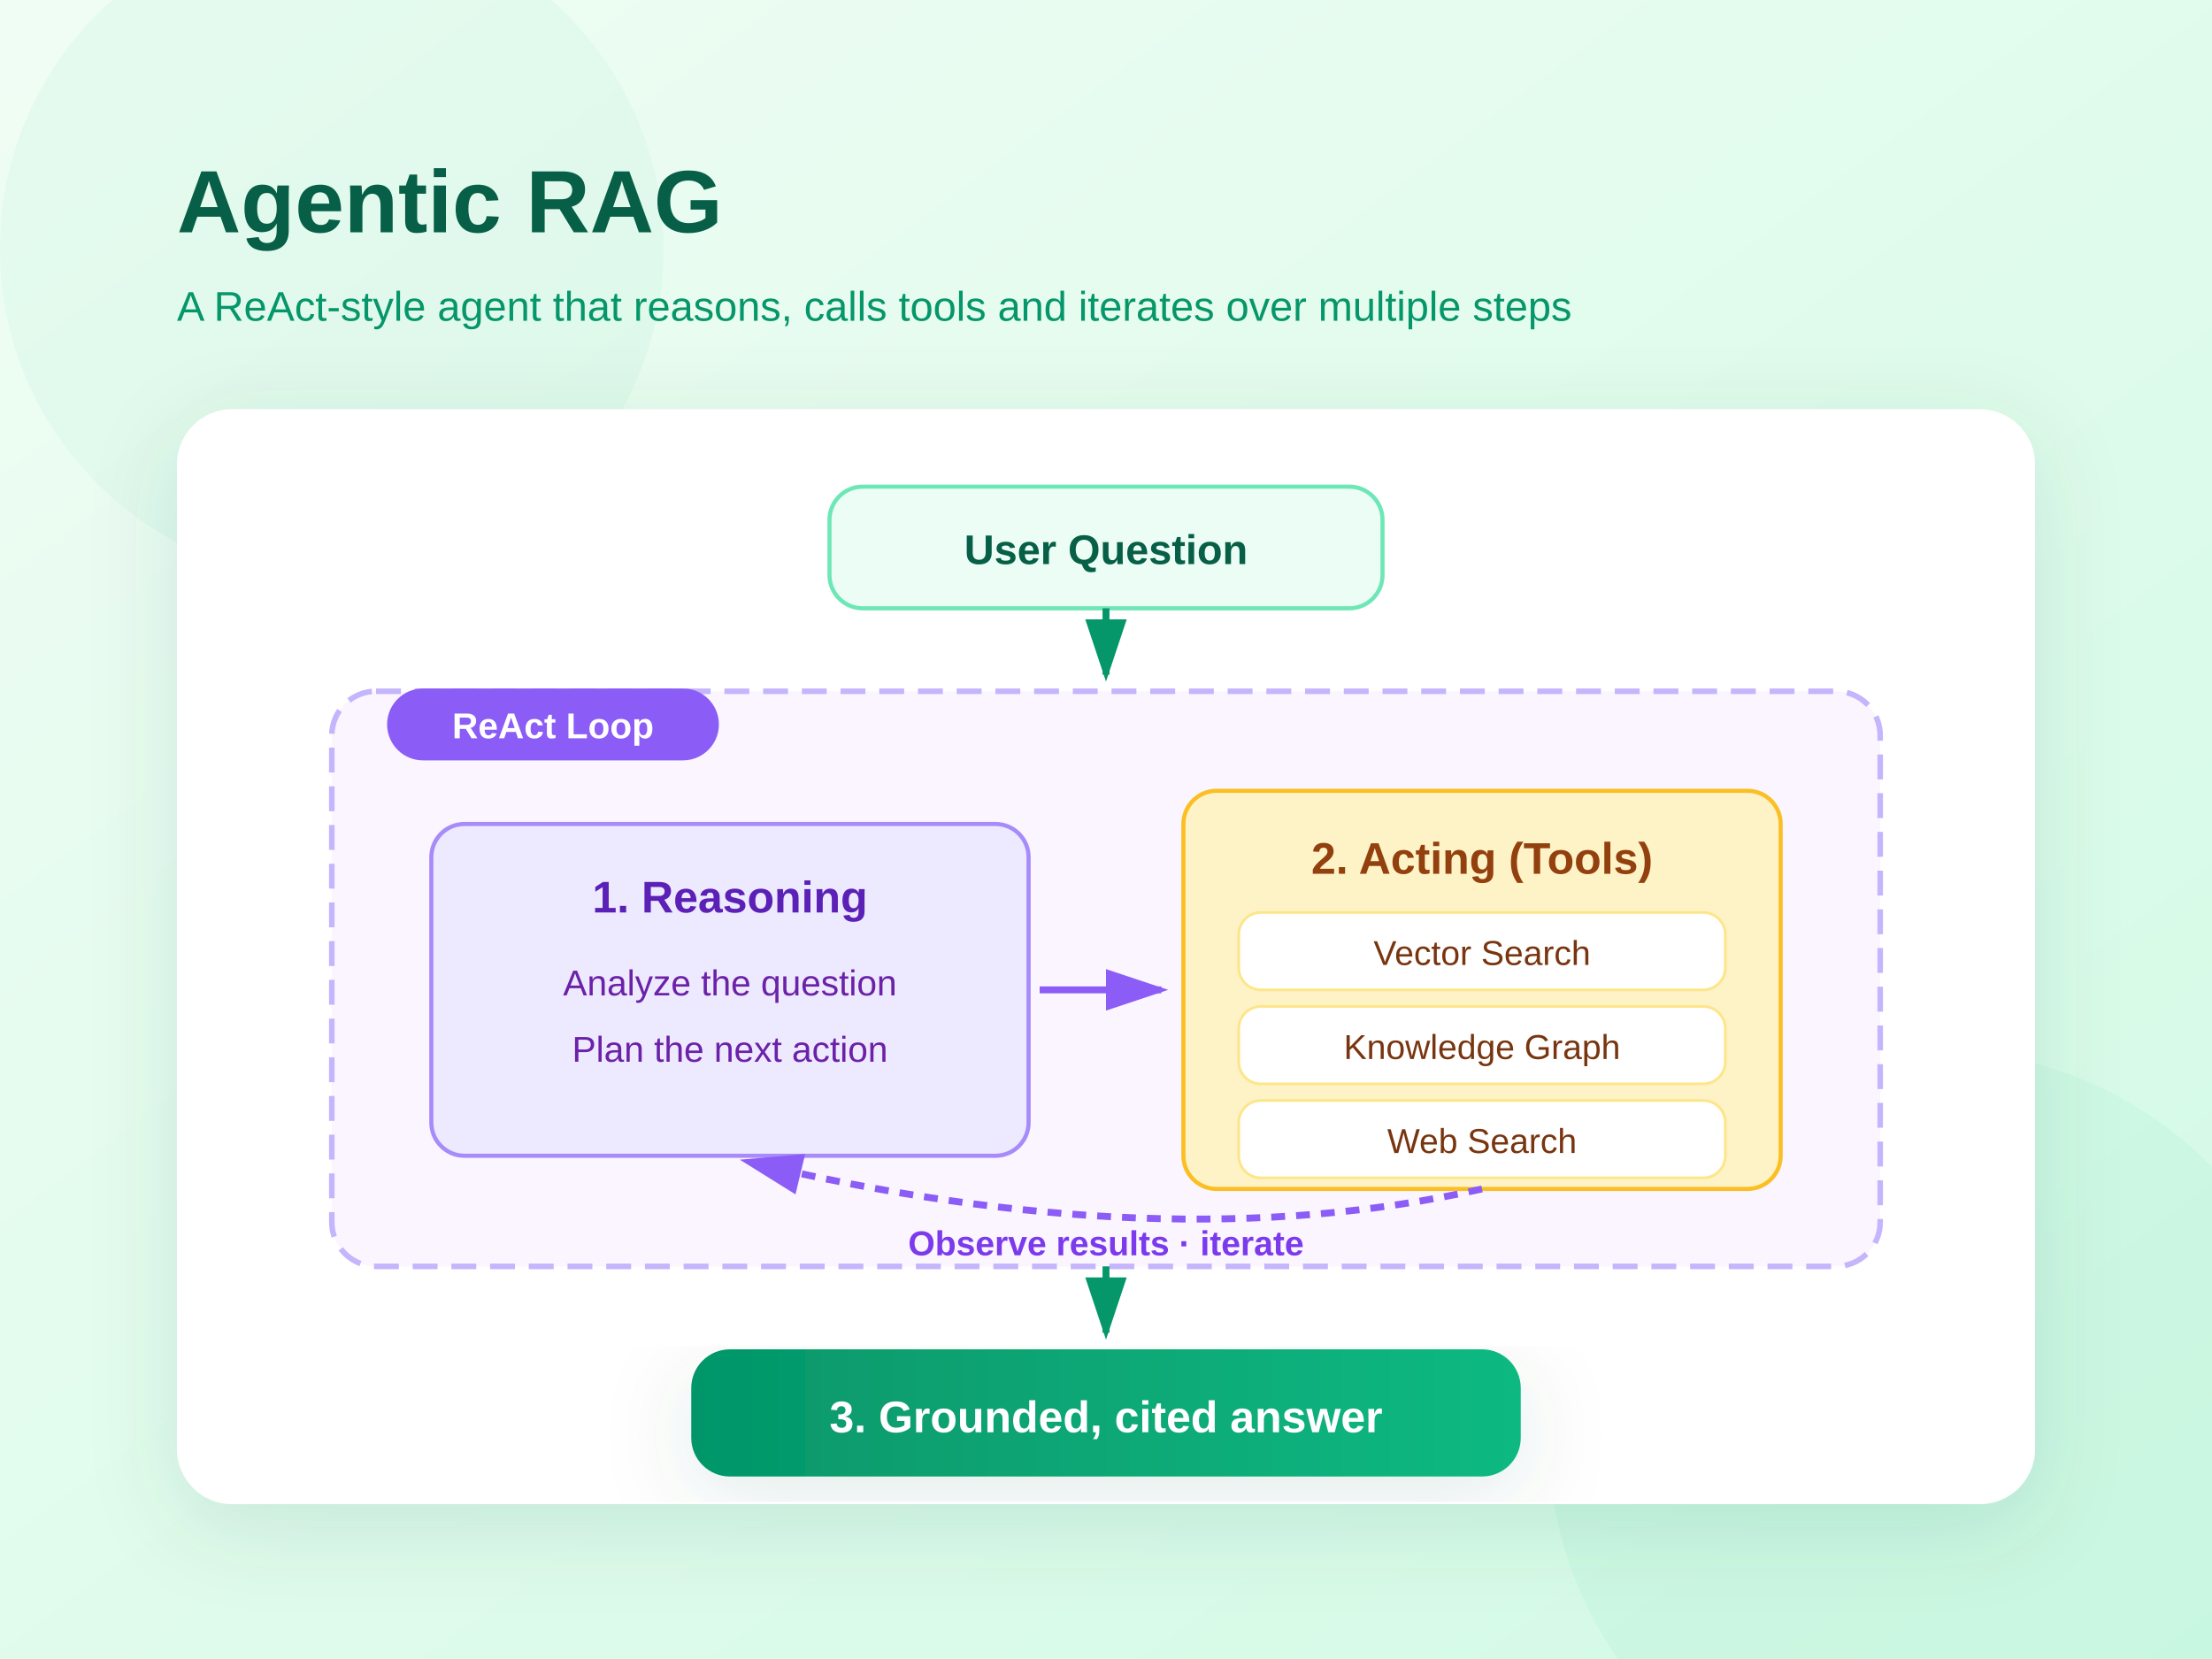
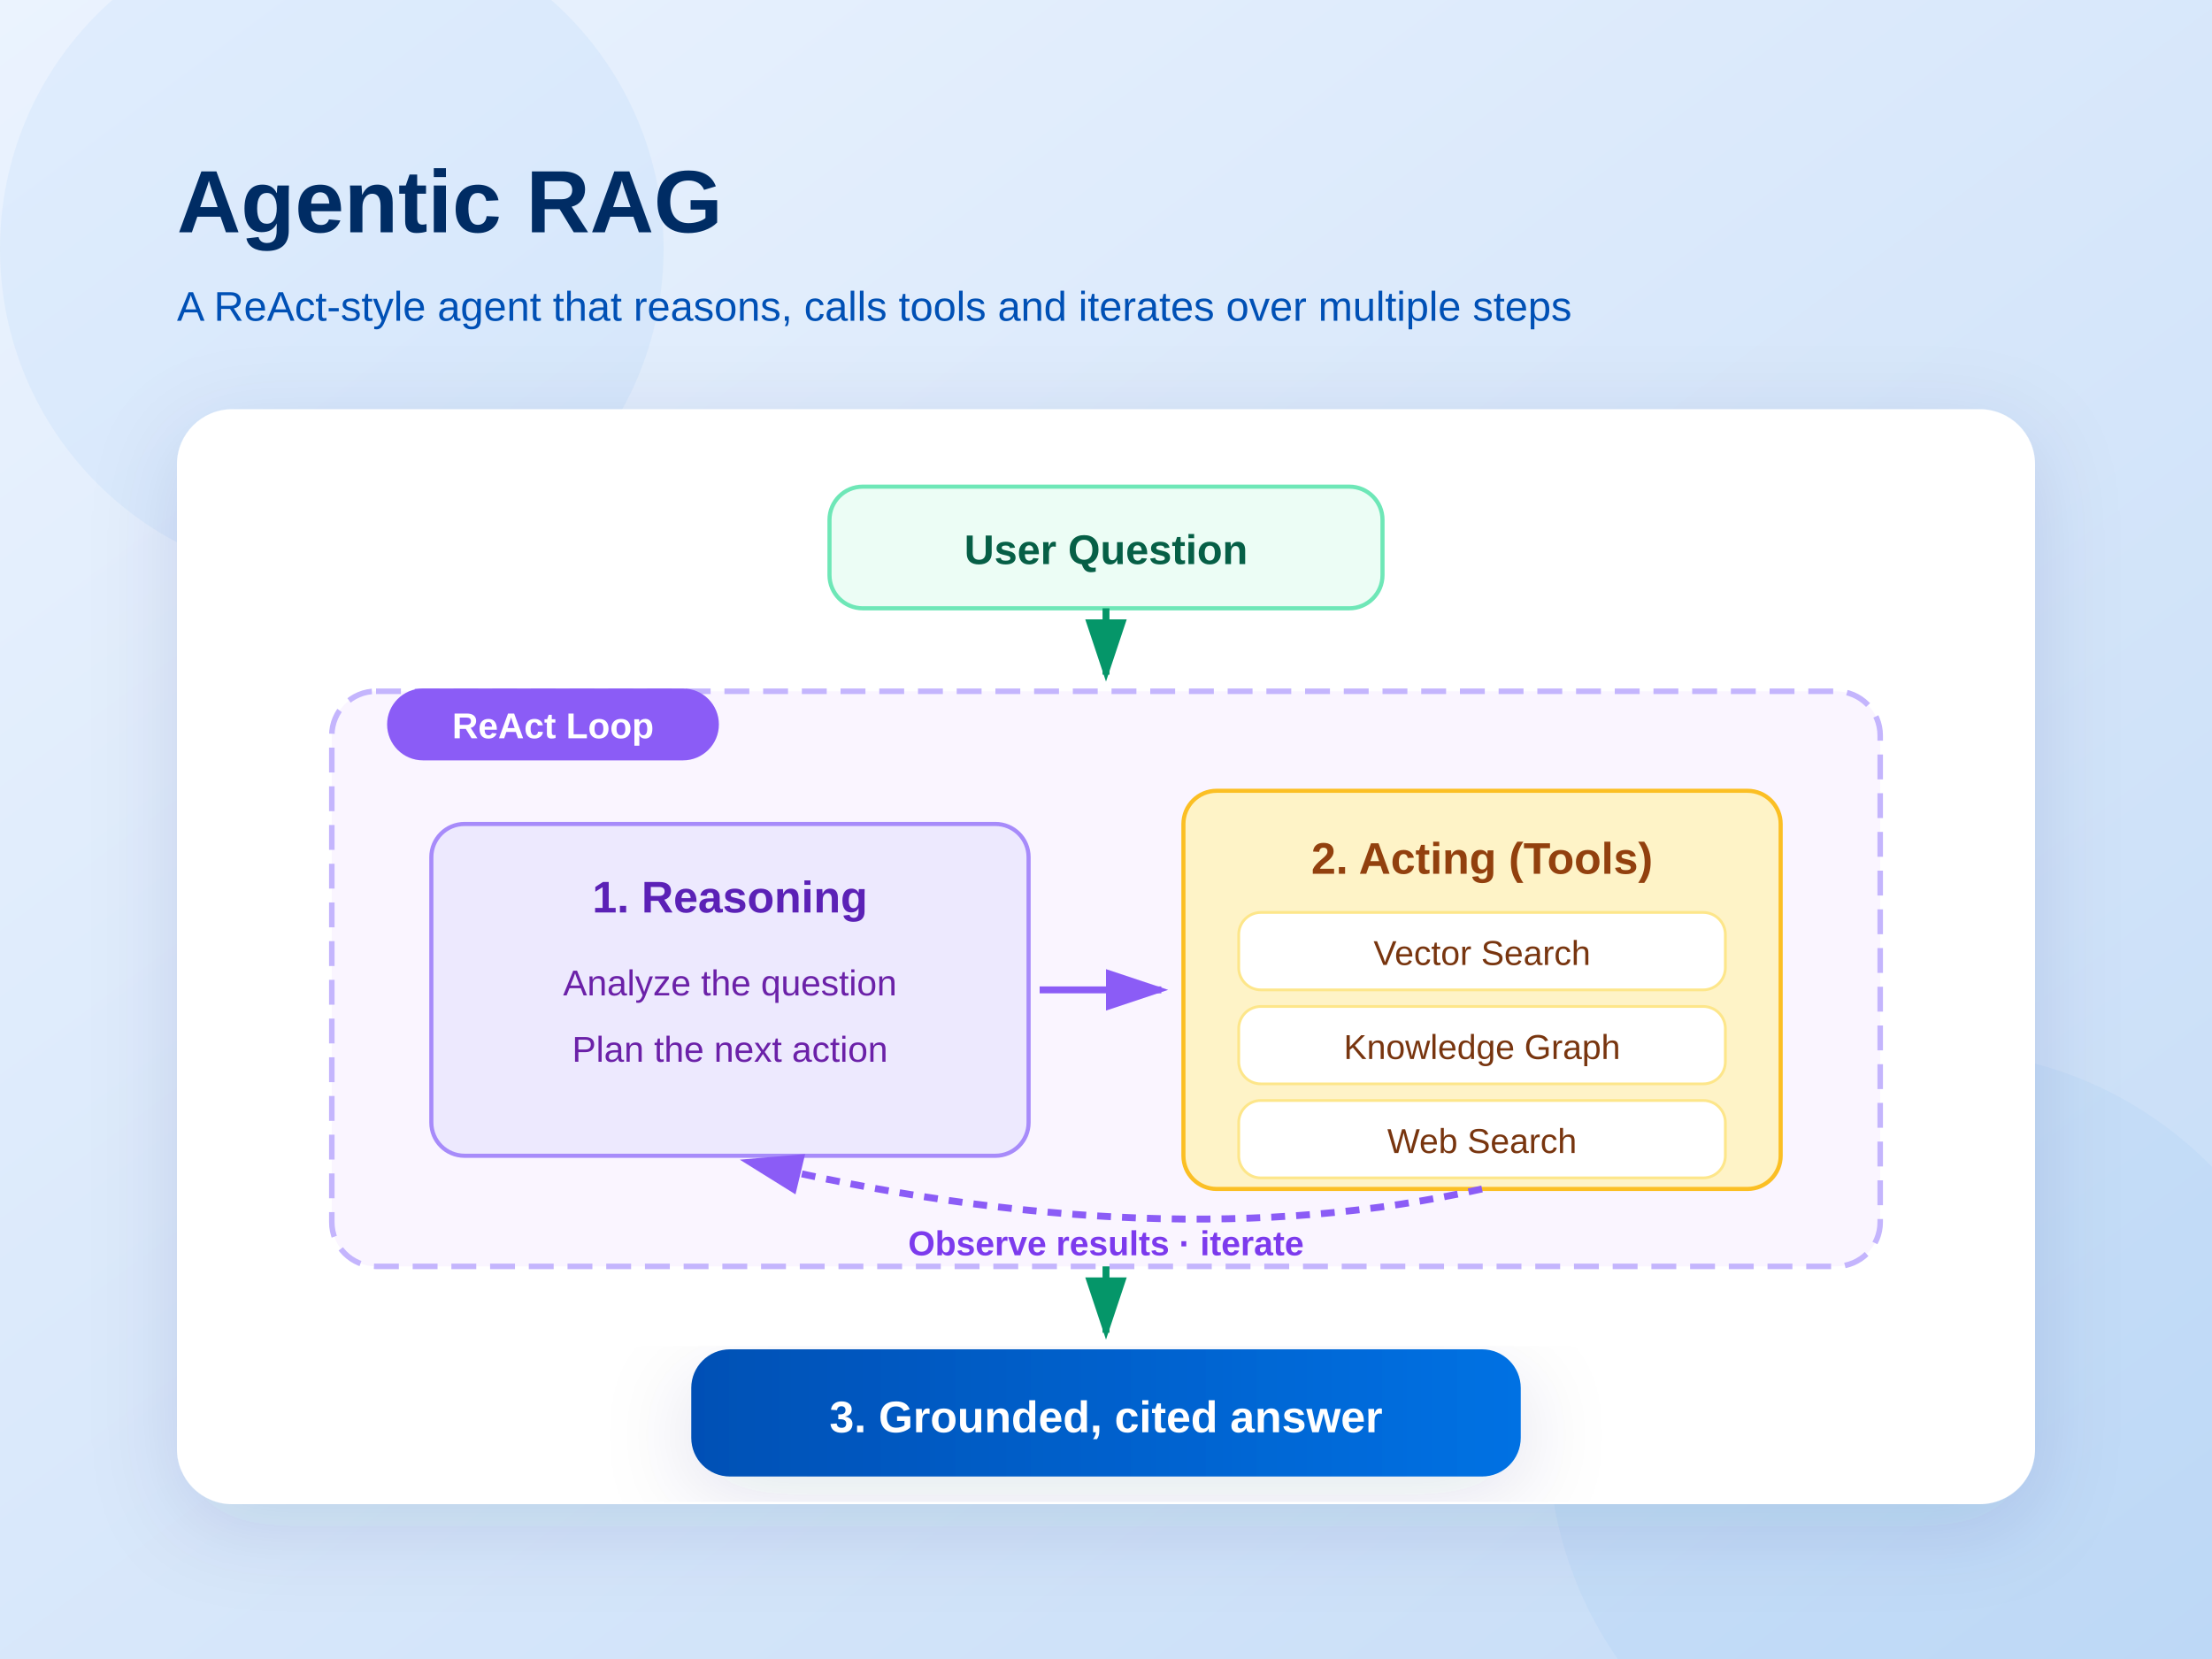
<svg xmlns="http://www.w3.org/2000/svg" viewBox="0 0 800 600">
  <defs>
    <linearGradient id="bg4" x1="0%" y1="0%" x2="100%" y2="100%">
-       <stop offset="0%" stop-color="#F0FDF4" />
-       <stop offset="100%" stop-color="#D1FAE5" />
+       <stop offset="0%" stop-color="#EBF3FE" />
+       <stop offset="100%" stop-color="#C5DCF7" />
    </linearGradient>
    <linearGradient id="brand4" x1="0%" y1="0%" x2="100%" y2="0%">
-       <stop offset="0%" stop-color="#059669" />
-       <stop offset="100%" stop-color="#10B981" />
+       <stop offset="0%" stop-color="#0050B5" />
+       <stop offset="100%" stop-color="#0071E3" />
    </linearGradient>
    <filter id="soft4" x="-20%" y="-20%" width="140%" height="140%">
-       <feDropShadow dx="0" dy="8" stdDeviation="16" flood-color="#065F46" flood-opacity="0.12" />
+       <feDropShadow dx="0" dy="8" stdDeviation="16" flood-color="#002C64" flood-opacity="0.12" />
    </filter>
  </defs>
  <rect width="800" height="600" fill="url(#bg4)" />
-   <circle cx="120" cy="90" r="120" fill="#10B981" opacity="0.05" />
-   <circle cx="700" cy="520" r="140" fill="#34D399" opacity="0.06" />
-   <text x="64" y="84" font-family="Arial, sans-serif" font-size="32" font-weight="700" fill="#065F46">Agentic RAG</text>
-   <text x="64" y="116" font-family="Arial, sans-serif" font-size="15" fill="#059669">A ReAct-style agent that reasons, calls tools and iterates over multiple steps</text>
+   <circle cx="120" cy="90" r="120" fill="#0071E3" opacity="0.05" />
+   <circle cx="700" cy="520" r="140" fill="#4095ED" opacity="0.06" />
+   <text x="64" y="84" font-family="Arial, sans-serif" font-size="32" font-weight="700" fill="#002C64">Agentic RAG</text>
+   <text x="64" y="116" font-family="Arial, sans-serif" font-size="15" fill="#0050B5">A ReAct-style agent that reasons, calls tools and iterates over multiple steps</text>
  <g filter="url(#soft4)">
    <rect x="64" y="148" width="672" height="396" rx="20" fill="#FFFFFF" />
  </g>
  <g transform="translate(300, 176)">
    <rect width="200" height="44" rx="12" fill="#ECFDF5" stroke="#6EE7B7" stroke-width="1.5" />
    <text x="100" y="28" font-family="Arial, sans-serif" font-size="15" font-weight="600" fill="#065F46" text-anchor="middle">User Question</text>
  </g>
  <path d="M400 220 V244" stroke="#059669" stroke-width="2.5" marker-end="url(#arrG4)" />
  <g transform="translate(120, 250)">
    <rect width="560" height="208" rx="16" fill="#FAF5FF" stroke="#C4B5FD" stroke-width="2" stroke-dasharray="9,5" />
    <rect x="20" y="-1" width="120" height="26" rx="13" fill="#8B5CF6" />
    <text x="80" y="17" font-family="Arial, sans-serif" font-size="13" font-weight="700" fill="#FFFFFF" text-anchor="middle">ReAct Loop</text>
    <g transform="translate(36, 48)">
      <rect width="216" height="120" rx="12" fill="#EDE9FE" stroke="#A78BFA" stroke-width="1.5" />
      <text x="108" y="32" font-family="Arial, sans-serif" font-size="16" font-weight="700" fill="#5B21B6" text-anchor="middle">1. Reasoning</text>
      <text x="108" y="62" font-family="Arial, sans-serif" font-size="13" fill="#6B21A8" text-anchor="middle">Analyze the question</text>
      <text x="108" y="86" font-family="Arial, sans-serif" font-size="13" fill="#6B21A8" text-anchor="middle">Plan the next action</text>
    </g>
    <path d="M256 108 H300" stroke="#8B5CF6" stroke-width="2.5" marker-end="url(#arrP4)" />
    <g transform="translate(308, 36)">
      <rect width="216" height="144" rx="12" fill="#FEF3C7" stroke="#FBBF24" stroke-width="1.5" />
      <text x="108" y="30" font-family="Arial, sans-serif" font-size="16" font-weight="700" fill="#92400E" text-anchor="middle">2. Acting (Tools)</text>
      <g font-family="Arial, sans-serif" font-size="12.5" fill="#78350F" text-anchor="middle">
        <rect x="20" y="44" width="176" height="28" rx="8" fill="#FFFFFF" stroke="#FDE68A" />
        <text x="108" y="63">Vector Search</text>
        <rect x="20" y="78" width="176" height="28" rx="8" fill="#FFFFFF" stroke="#FDE68A" />
        <text x="108" y="97">Knowledge Graph</text>
        <rect x="20" y="112" width="176" height="28" rx="8" fill="#FFFFFF" stroke="#FDE68A" />
        <text x="108" y="131">Web Search</text>
      </g>
    </g>
    <path d="M416 180 Q 300 206 150 170" stroke="#8B5CF6" stroke-width="2.5" stroke-dasharray="5,4" fill="none" marker-end="url(#arrP4)" />
    <text x="280" y="204" font-family="Arial, sans-serif" font-size="12.5" font-weight="600" fill="#7C3AED" text-anchor="middle">Observe results · iterate</text>
  </g>
  <path d="M400 458 V482" stroke="#059669" stroke-width="2.5" marker-end="url(#arrG4)" />
  <g transform="translate(250, 488)">
    <rect width="300" height="46" rx="14" fill="url(#brand4)" filter="url(#soft4)" />
    <text x="150" y="30" font-family="Arial, sans-serif" font-size="16" font-weight="700" fill="#FFFFFF" text-anchor="middle">3. Grounded, cited answer</text>
  </g>
  <defs>
    <marker id="arrG4" markerWidth="9" markerHeight="9" refX="8" refY="3" orient="auto">
      <polygon points="0 0, 9 3, 0 6" fill="#059669" />
    </marker>
    <marker id="arrP4" markerWidth="9" markerHeight="9" refX="8" refY="3" orient="auto">
      <polygon points="0 0, 9 3, 0 6" fill="#8B5CF6" />
    </marker>
  </defs>
</svg>
